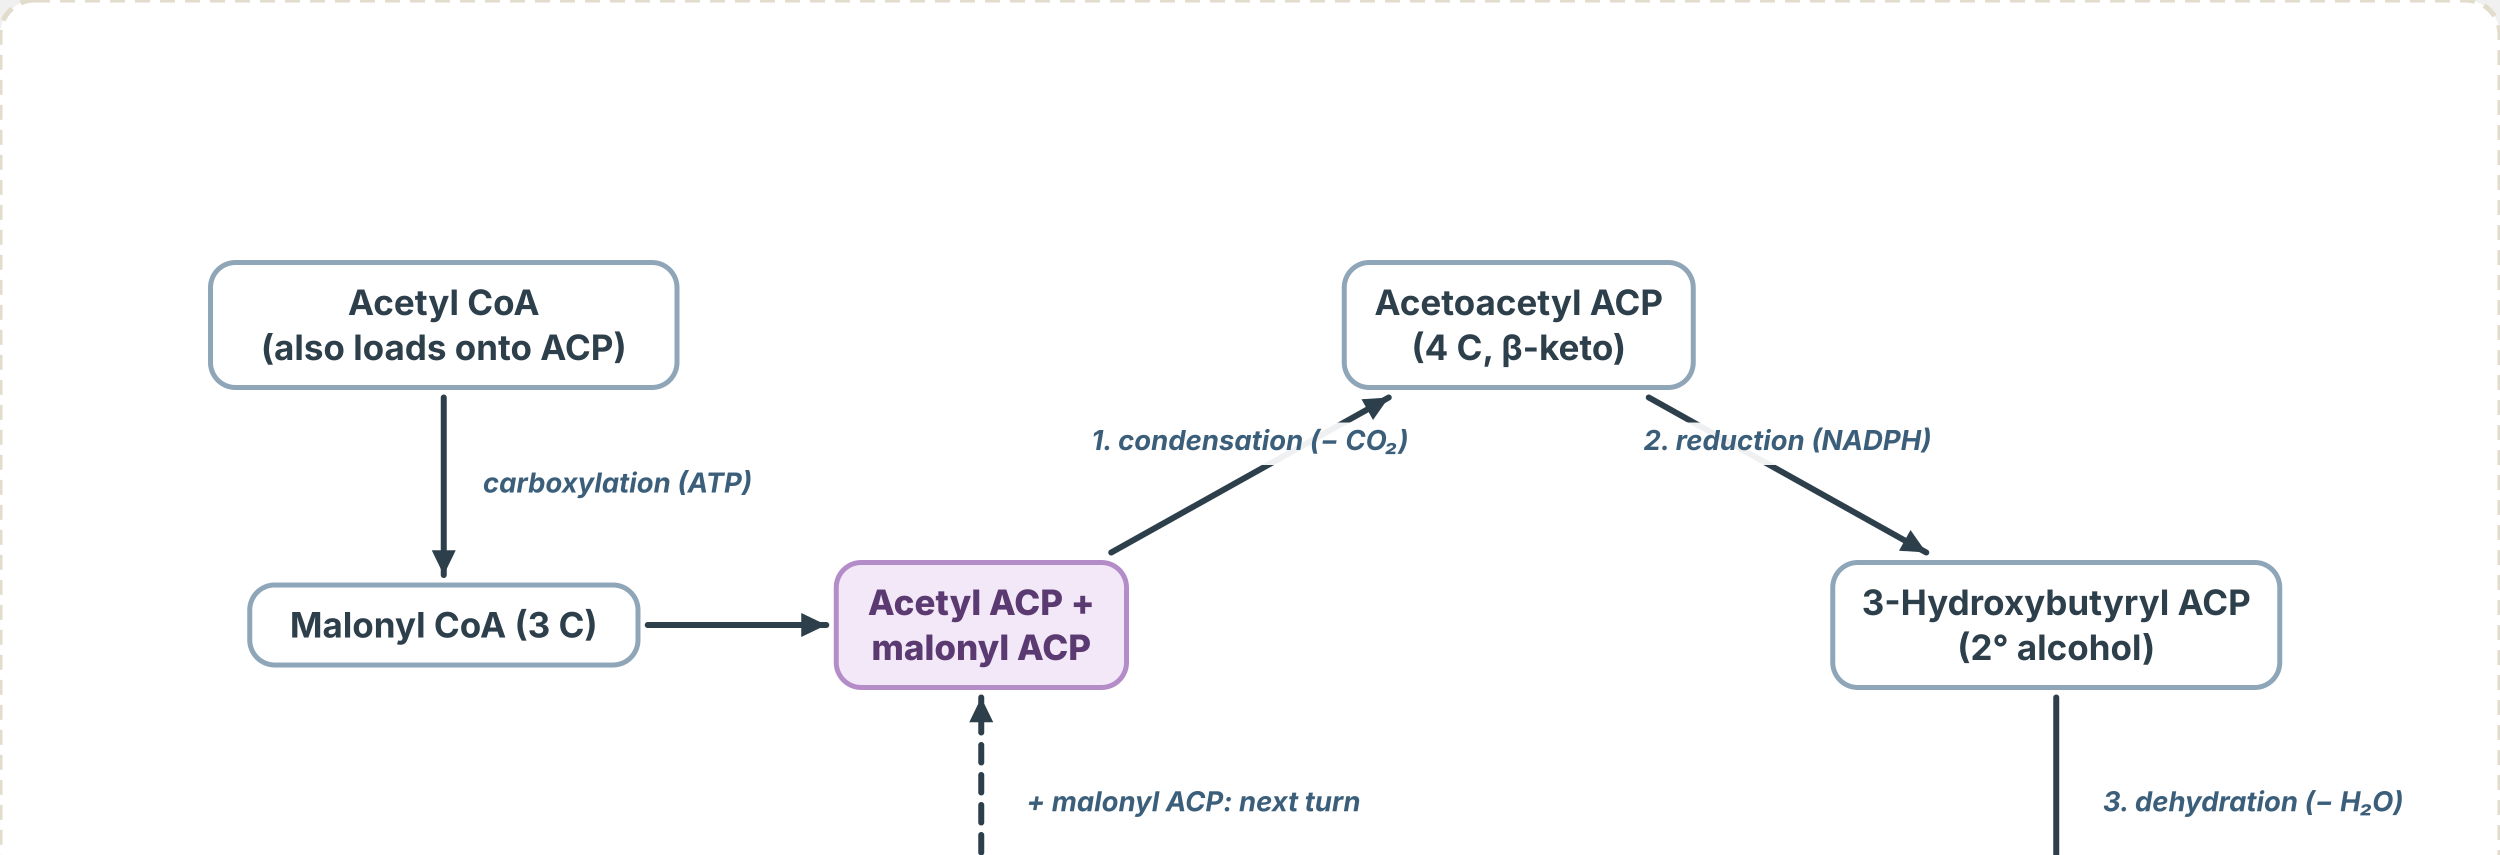
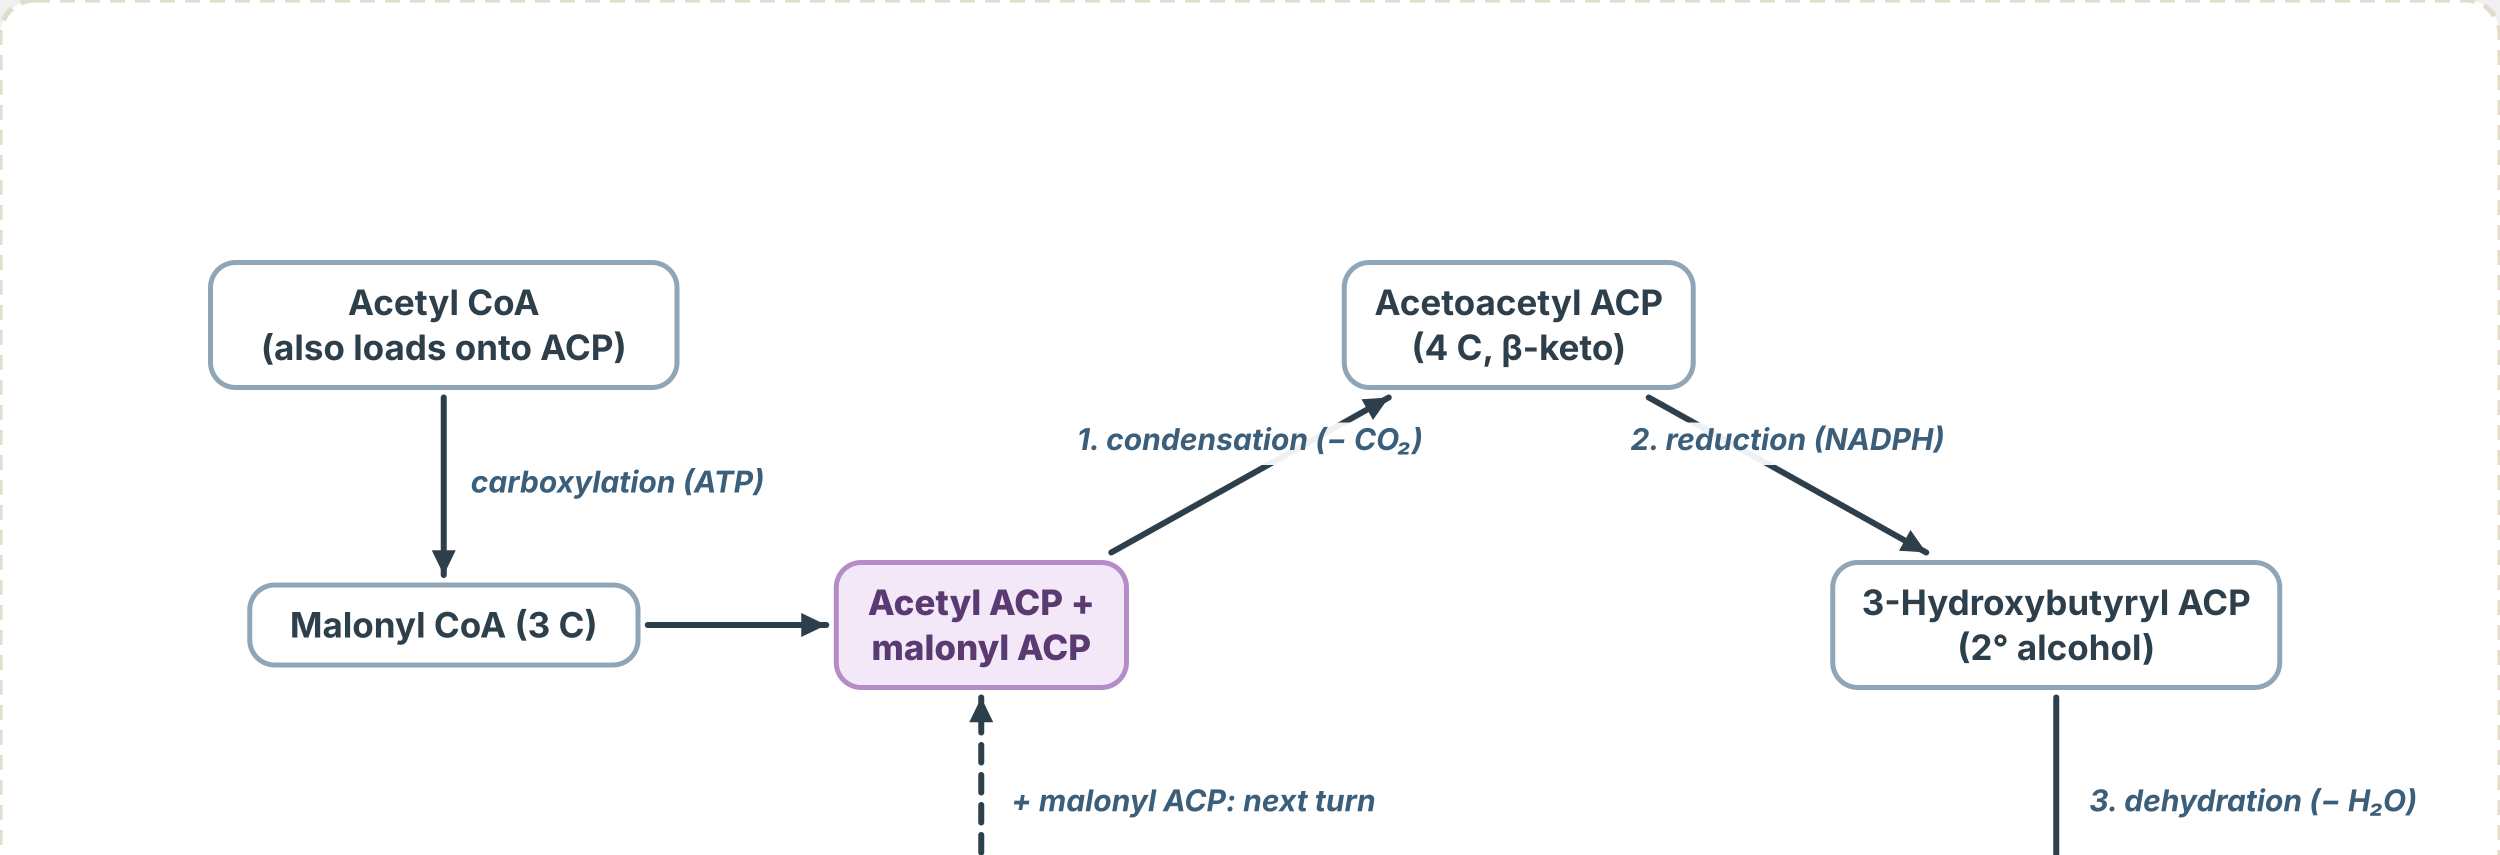
<svg xmlns="http://www.w3.org/2000/svg" viewBox="0 0 1000 342" width="2000" height="684" style="max-width:100%;height:auto;display:block;margin:0 auto" role="img" aria-label="Fatty acid synthesis cycle. Acetyl CoA is carboxylated (using ATP) to malonyl CoA (3 C); acetyl CoA also loads onto ACP. Acetyl ACP plus malonyl ACP go through four steps: 1. condensation, releasing CO2, gives acetoacetyl ACP (4 C, beta-keto); 2. reduction by NADPH gives 3-hydroxybutyryl ACP (2° alcohol); 3. dehydration, releasing H2O, gives crotonyl ACP (C=C); 4. reduction by NADPH gives butyryl ACP (4 C, saturated). Adding another malonyl ACP starts the next turn; after 7 turns the chain reaches 16 C, palmitate.">
  <rect width="1000" height="740" rx="14" fill="#ffffff" stroke="#e2dccd" stroke-width="2" stroke-dasharray="6 4" />
  <path d="M177.5 159.0 L177.5 230.0" fill="none" stroke="#2d3f4b" stroke-width="2.4" stroke-linecap="round" stroke-linejoin="round" />
  <path d="M177.5 230.0 L172.7 220.1 L182.3 220.1 Z" fill="#2d3f4b" />
  <path d="M259.1 250.0 L330.5 250.0" fill="none" stroke="#2d3f4b" stroke-width="2.4" stroke-linecap="round" stroke-linejoin="round" />
  <path d="M330.5 250.0 L320.5 254.8 L320.5 245.2 Z" fill="#2d3f4b" />
  <path d="M444.5 221.0 L555.5 159.0" fill="none" stroke="#2d3f4b" stroke-width="2.4" stroke-linecap="round" stroke-linejoin="round" />
  <path d="M555.5 159.0 L549.2 168.0 L544.6 159.7 Z" fill="#2d3f4b" />
  <path d="M659.5 159.0 L770.5 221.0" fill="none" stroke="#2d3f4b" stroke-width="2.4" stroke-linecap="round" stroke-linejoin="round" />
  <path d="M770.5 221.0 L759.6 220.3 L764.2 212.0 Z" fill="#2d3f4b" />
  <path d="M822.5 279.0 L822.5 365.0" fill="none" stroke="#2d3f4b" stroke-width="2.4" stroke-linecap="round" stroke-linejoin="round" />
  <path d="M822.5 365.0 L817.7 355.1 L827.3 355.1 Z" fill="#2d3f4b" />
  <path d="M760.5 394.0 L470.2 394.0" fill="none" stroke="#2d3f4b" stroke-width="2.4" stroke-linecap="round" stroke-linejoin="round" />
  <path d="M470.2 394.0 L480.1 389.2 L480.1 398.8 Z" fill="#2d3f4b" />
  <path d="M392.5 365.0 L392.5 279.0" fill="none" stroke="#2d3f4b" stroke-width="2.4" stroke-linecap="round" stroke-linejoin="round" stroke-dasharray="7 5" />
  <path d="M392.5 279.0 L397.3 288.9 L387.7 288.9 Z" fill="#2d3f4b" />
  <path d="M340.5 423.0 L229.5 485.0" fill="none" stroke="#2d3f4b" stroke-width="2.4" stroke-linecap="round" stroke-linejoin="round" />
  <path d="M229.5 485.0 L235.8 476.0 L240.4 484.3 Z" fill="#2d3f4b" />
  <rect x="84.2" y="105.0" width="186.6" height="50.0" rx="10" fill="#ffffff" stroke="#8fa6b8" stroke-width="2" />
  <text x="177.5" y="126.0" text-anchor="middle" font-size="14" font-weight="700" fill="#2d3f4b" font-family="Nunito,Inter,Helvetica,Arial,sans-serif">Acetyl CoA</text>
  <text x="177.5" y="144.0" text-anchor="middle" font-size="14" font-weight="700" fill="#2d3f4b" font-family="Nunito,Inter,Helvetica,Arial,sans-serif">(also loads onto ACP)</text>
  <rect x="99.9" y="234.0" width="155.3" height="32.0" rx="10" fill="#ffffff" stroke="#8fa6b8" stroke-width="2" />
  <text x="177.5" y="255.0" text-anchor="middle" font-size="14" font-weight="700" fill="#2d3f4b" font-family="Nunito,Inter,Helvetica,Arial,sans-serif">Malonyl CoA (3 C)</text>
  <rect x="334.5" y="225.0" width="116.1" height="50.0" rx="10" fill="#f2e8f7" stroke="#b48cc8" stroke-width="2" />
  <text x="392.5" y="246.0" text-anchor="middle" font-size="14" font-weight="800" fill="#5b3a72" font-family="Nunito,Inter,Helvetica,Arial,sans-serif">Acetyl ACP +</text>
  <text x="392.5" y="264.0" text-anchor="middle" font-size="14" font-weight="800" fill="#5b3a72" font-family="Nunito,Inter,Helvetica,Arial,sans-serif">malonyl ACP</text>
  <rect x="537.7" y="105.0" width="139.6" height="50.0" rx="10" fill="#ffffff" stroke="#8fa6b8" stroke-width="2" />
  <text x="607.5" y="126.0" text-anchor="middle" font-size="14" font-weight="700" fill="#2d3f4b" font-family="Nunito,Inter,Helvetica,Arial,sans-serif">Acetoacetyl ACP</text>
  <text x="607.5" y="144.0" text-anchor="middle" font-size="14" font-weight="700" fill="#2d3f4b" font-family="Nunito,Inter,Helvetica,Arial,sans-serif">(4 C, β-keto)</text>
  <rect x="733.1" y="225.0" width="178.8" height="50.0" rx="10" fill="#ffffff" stroke="#8fa6b8" stroke-width="2" />
  <text x="822.5" y="246.0" text-anchor="middle" font-size="14" font-weight="700" fill="#2d3f4b" font-family="Nunito,Inter,Helvetica,Arial,sans-serif">3-Hydroxybutyryl ACP</text>
  <text x="822.5" y="264.0" text-anchor="middle" font-size="14" font-weight="700" fill="#2d3f4b" font-family="Nunito,Inter,Helvetica,Arial,sans-serif">(2° alcohol)</text>
  <rect x="764.5" y="369.0" width="116.1" height="50.0" rx="10" fill="#ffffff" stroke="#8fa6b8" stroke-width="2" />
  <text x="822.5" y="390.0" text-anchor="middle" font-size="14" font-weight="700" fill="#2d3f4b" font-family="Nunito,Inter,Helvetica,Arial,sans-serif">Crotonyl ACP</text>
  <text x="822.5" y="408.0" text-anchor="middle" font-size="14" font-weight="700" fill="#2d3f4b" font-family="Nunito,Inter,Helvetica,Arial,sans-serif">(C=C)</text>
  <rect x="318.8" y="369.0" width="147.4" height="50.0" rx="10" fill="#ffffff" stroke="#8fa6b8" stroke-width="2" />
  <text x="392.5" y="390.0" text-anchor="middle" font-size="14" font-weight="700" fill="#2d3f4b" font-family="Nunito,Inter,Helvetica,Arial,sans-serif">Butyryl ACP</text>
  <text x="392.5" y="408.0" text-anchor="middle" font-size="14" font-weight="700" fill="#2d3f4b" font-family="Nunito,Inter,Helvetica,Arial,sans-serif">(4 C, saturated)</text>
  <rect x="103.8" y="489.0" width="147.4" height="50.0" rx="25" fill="#fff6e2" stroke="#e2c77a" stroke-width="2" />
  <text x="177.5" y="510.0" text-anchor="middle" font-size="14" font-weight="800" fill="#80601a" font-family="Nunito,Inter,Helvetica,Arial,sans-serif">Palmitate (16 C)</text>
  <text x="177.5" y="528.0" text-anchor="middle" font-size="14" font-weight="800" fill="#80601a" font-family="Nunito,Inter,Helvetica,Arial,sans-serif">after 7 turns</text>
  <rect x="183.5" y="186.0" width="127.0" height="17.0" rx="6" fill="#ffffff" fill-opacity="0.92" />
-   <text x="247.0" y="197.0" text-anchor="middle" font-size="11" font-weight="700" font-style="italic" fill="#3b5f7a" font-family="Nunito,Inter,Helvetica,Arial,sans-serif">carboxylation (ATP)</text>
+   <text x="247.0" y="197.0" text-anchor="middle" font-size="12" font-weight="700" font-style="italic" fill="#3b5f7a" font-family="Nunito,Inter,Helvetica,Arial,sans-serif">carboxylation (ATP)</text>
  <rect x="424.2" y="169.0" width="151.7" height="17.0" rx="6" fill="#ffffff" fill-opacity="0.92" />
-   <text x="500.0" y="180.0" text-anchor="middle" font-size="11" font-weight="700" font-style="italic" fill="#3b5f7a" font-family="Nunito,Inter,Helvetica,Arial,sans-serif">1. condensation (− CO₂)</text>
+   <text x="500.0" y="180.0" text-anchor="middle" font-size="12" font-weight="700" font-style="italic" fill="#3b5f7a" font-family="Nunito,Inter,Helvetica,Arial,sans-serif">1. condensation (− CO₂)</text>
  <rect x="648.4" y="169.0" width="133.2" height="17.0" rx="6" fill="#ffffff" fill-opacity="0.92" />
-   <text x="715.0" y="180.0" text-anchor="middle" font-size="11" font-weight="700" font-style="italic" fill="#3b5f7a" font-family="Nunito,Inter,Helvetica,Arial,sans-serif">2. reduction (NADPH)</text>
+   <text x="715.0" y="180.0" text-anchor="middle" font-size="12" font-weight="700" font-style="italic" fill="#3b5f7a" font-family="Nunito,Inter,Helvetica,Arial,sans-serif">2. reduction (NADPH)</text>
  <rect x="828.5" y="313.5" width="145.5" height="17.0" rx="6" fill="#ffffff" fill-opacity="0.92" />
-   <text x="901.3" y="324.5" text-anchor="middle" font-size="11" font-weight="700" font-style="italic" fill="#3b5f7a" font-family="Nunito,Inter,Helvetica,Arial,sans-serif">3. dehydration (− H₂O)</text>
+   <text x="901.3" y="324.5" text-anchor="middle" font-size="12" font-weight="700" font-style="italic" fill="#3b5f7a" font-family="Nunito,Inter,Helvetica,Arial,sans-serif">3. dehydration (− H₂O)</text>
  <rect x="548.7" y="400.0" width="133.2" height="17.0" rx="6" fill="#ffffff" fill-opacity="0.92" />
-   <text x="615.3" y="411.0" text-anchor="middle" font-size="11" font-weight="700" font-style="italic" fill="#3b5f7a" font-family="Nunito,Inter,Helvetica,Arial,sans-serif">4. reduction (NADPH)</text>
+   <text x="615.3" y="411.0" text-anchor="middle" font-size="12" font-weight="700" font-style="italic" fill="#3b5f7a" font-family="Nunito,Inter,Helvetica,Arial,sans-serif">4. reduction (NADPH)</text>
  <rect x="398.5" y="313.5" width="157.8" height="17.0" rx="6" fill="#ffffff" fill-opacity="0.92" />
-   <text x="477.4" y="324.5" text-anchor="middle" font-size="11" font-weight="700" font-style="italic" fill="#3b5f7a" font-family="Nunito,Inter,Helvetica,Arial,sans-serif">+ malonyl ACP: next turn</text>
+   <text x="477.4" y="324.5" text-anchor="middle" font-size="12" font-weight="700" font-style="italic" fill="#3b5f7a" font-family="Nunito,Inter,Helvetica,Arial,sans-serif">+ malonyl ACP: next turn</text>
  <rect x="224.6" y="433.0" width="120.9" height="17.0" rx="6" fill="#ffffff" fill-opacity="0.92" />
-   <text x="285.0" y="444.0" text-anchor="middle" font-size="11" font-weight="700" font-style="italic" fill="#3b5f7a" font-family="Nunito,Inter,Helvetica,Arial,sans-serif">chain reaches 16 C</text>
+   <text x="285.0" y="444.0" text-anchor="middle" font-size="12" font-weight="700" font-style="italic" fill="#3b5f7a" font-family="Nunito,Inter,Helvetica,Arial,sans-serif">chain reaches 16 C</text>
</svg>
